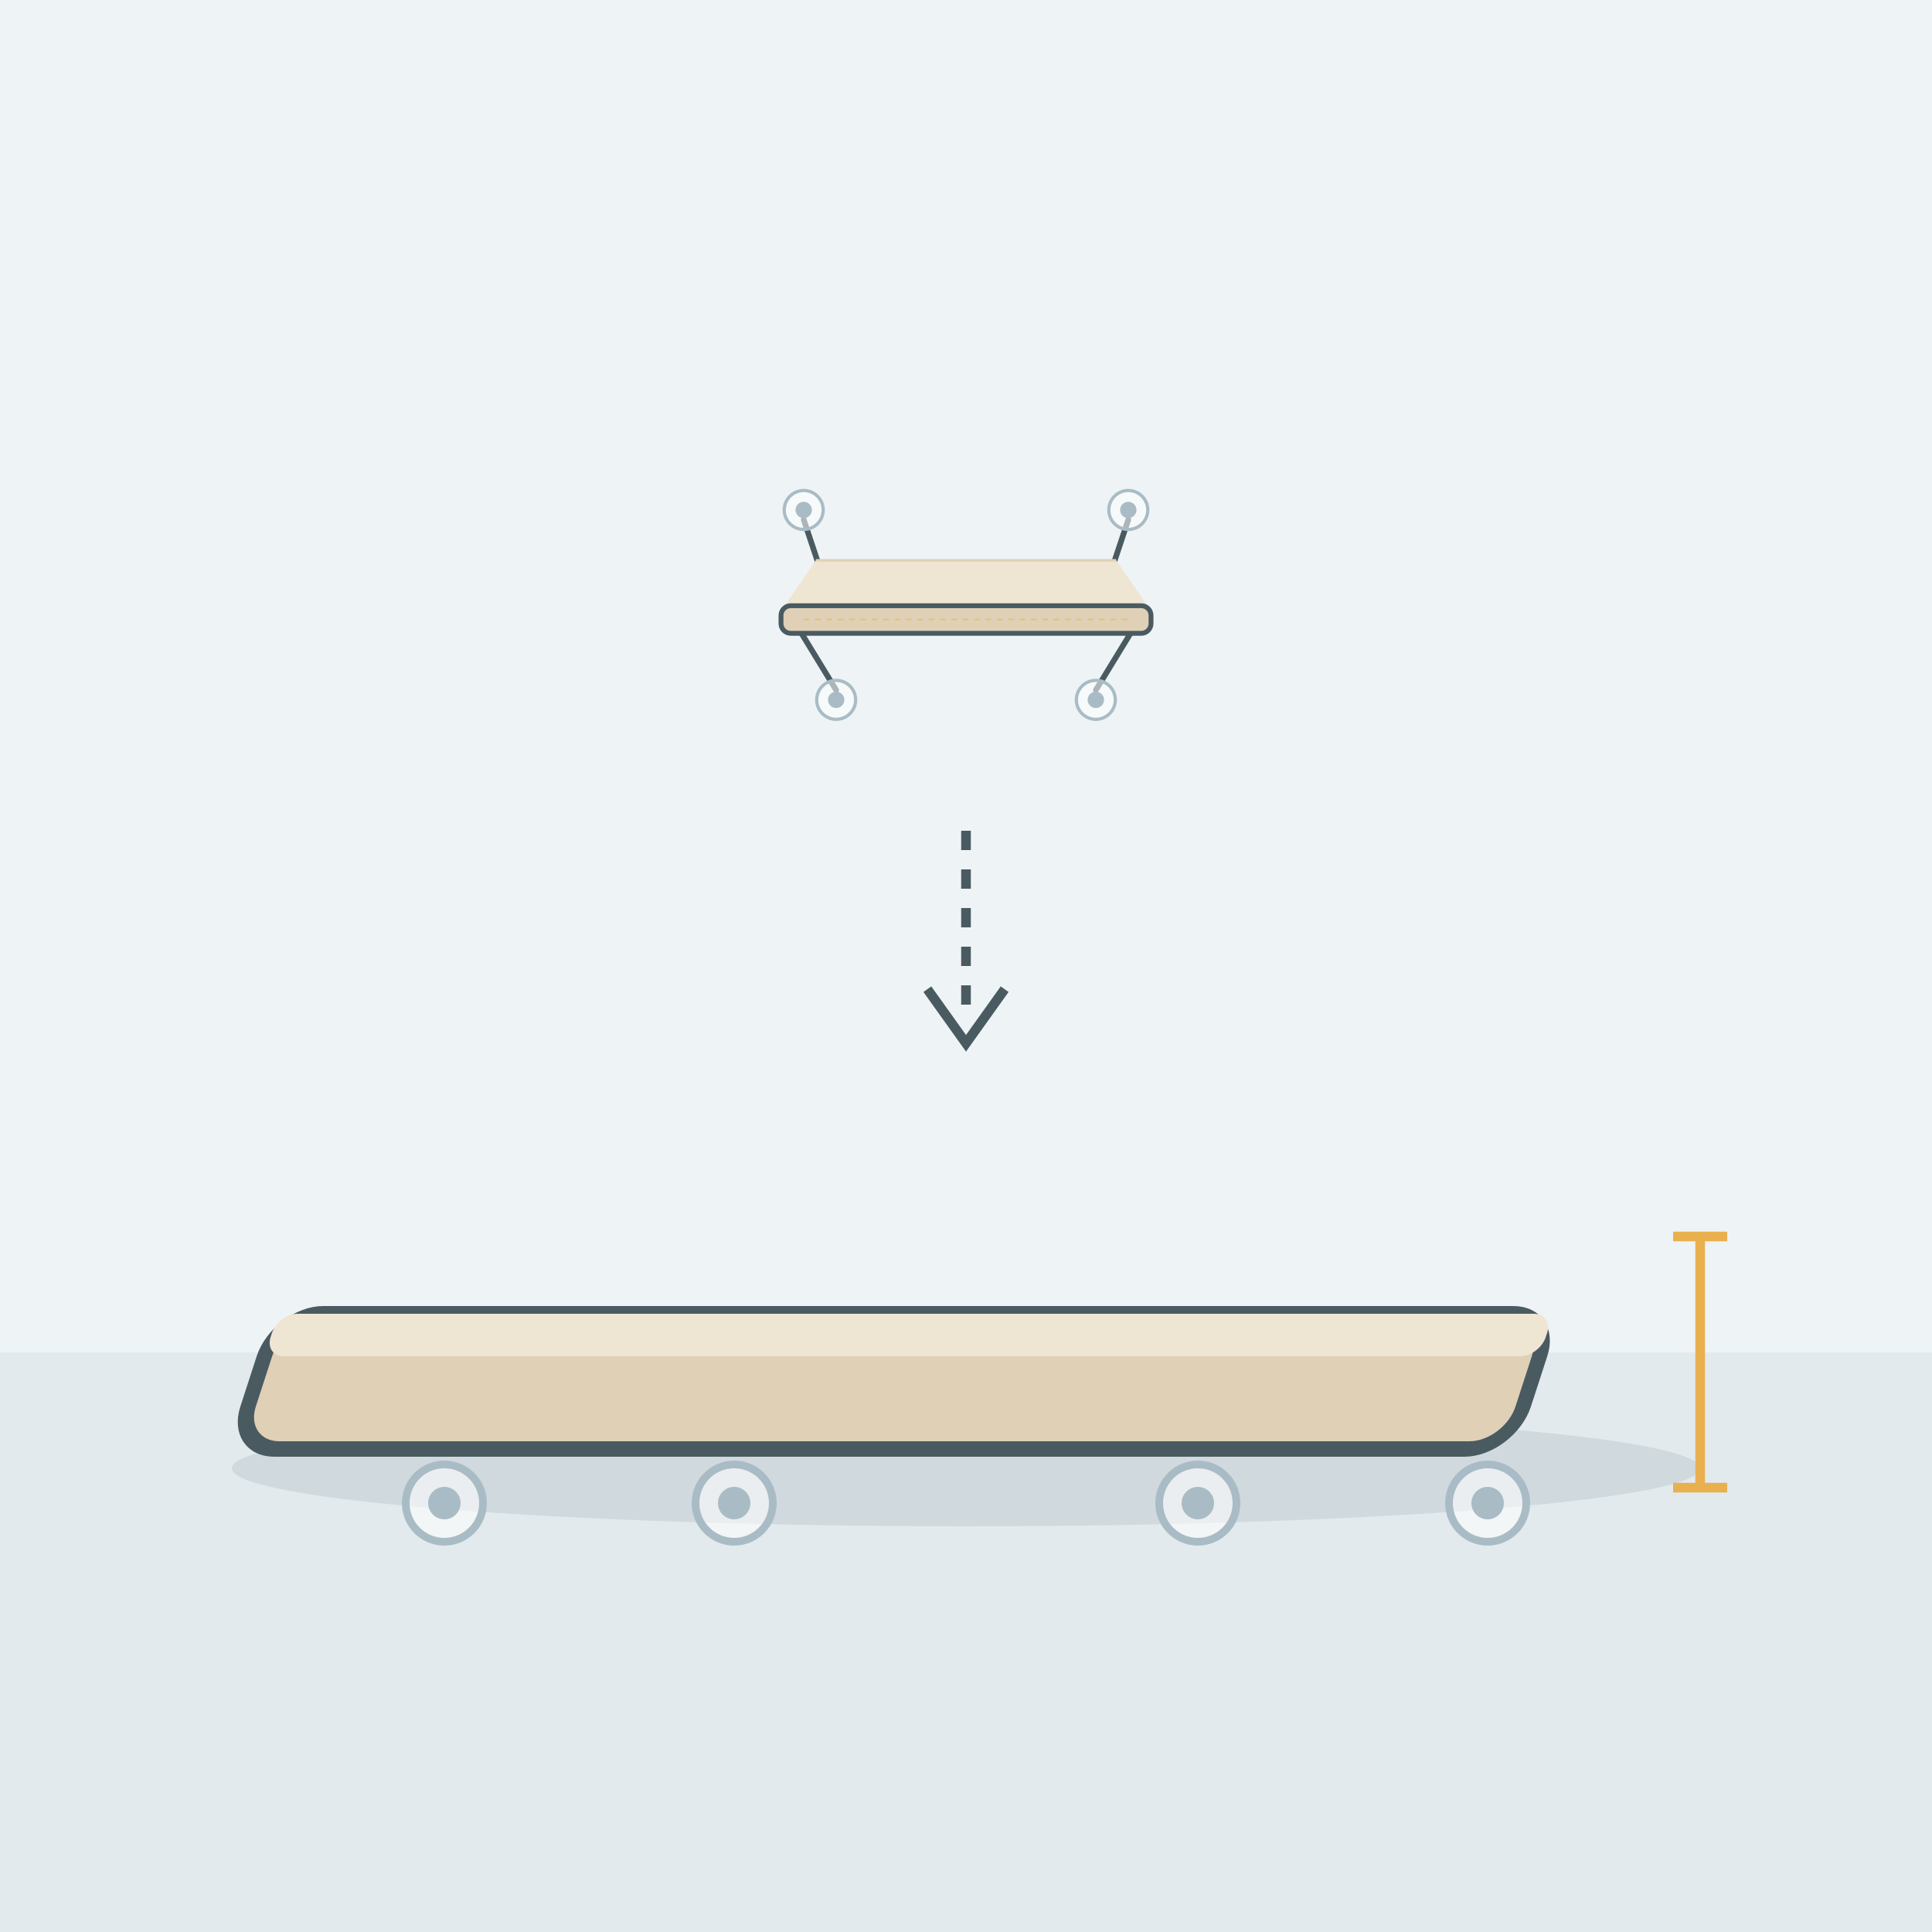
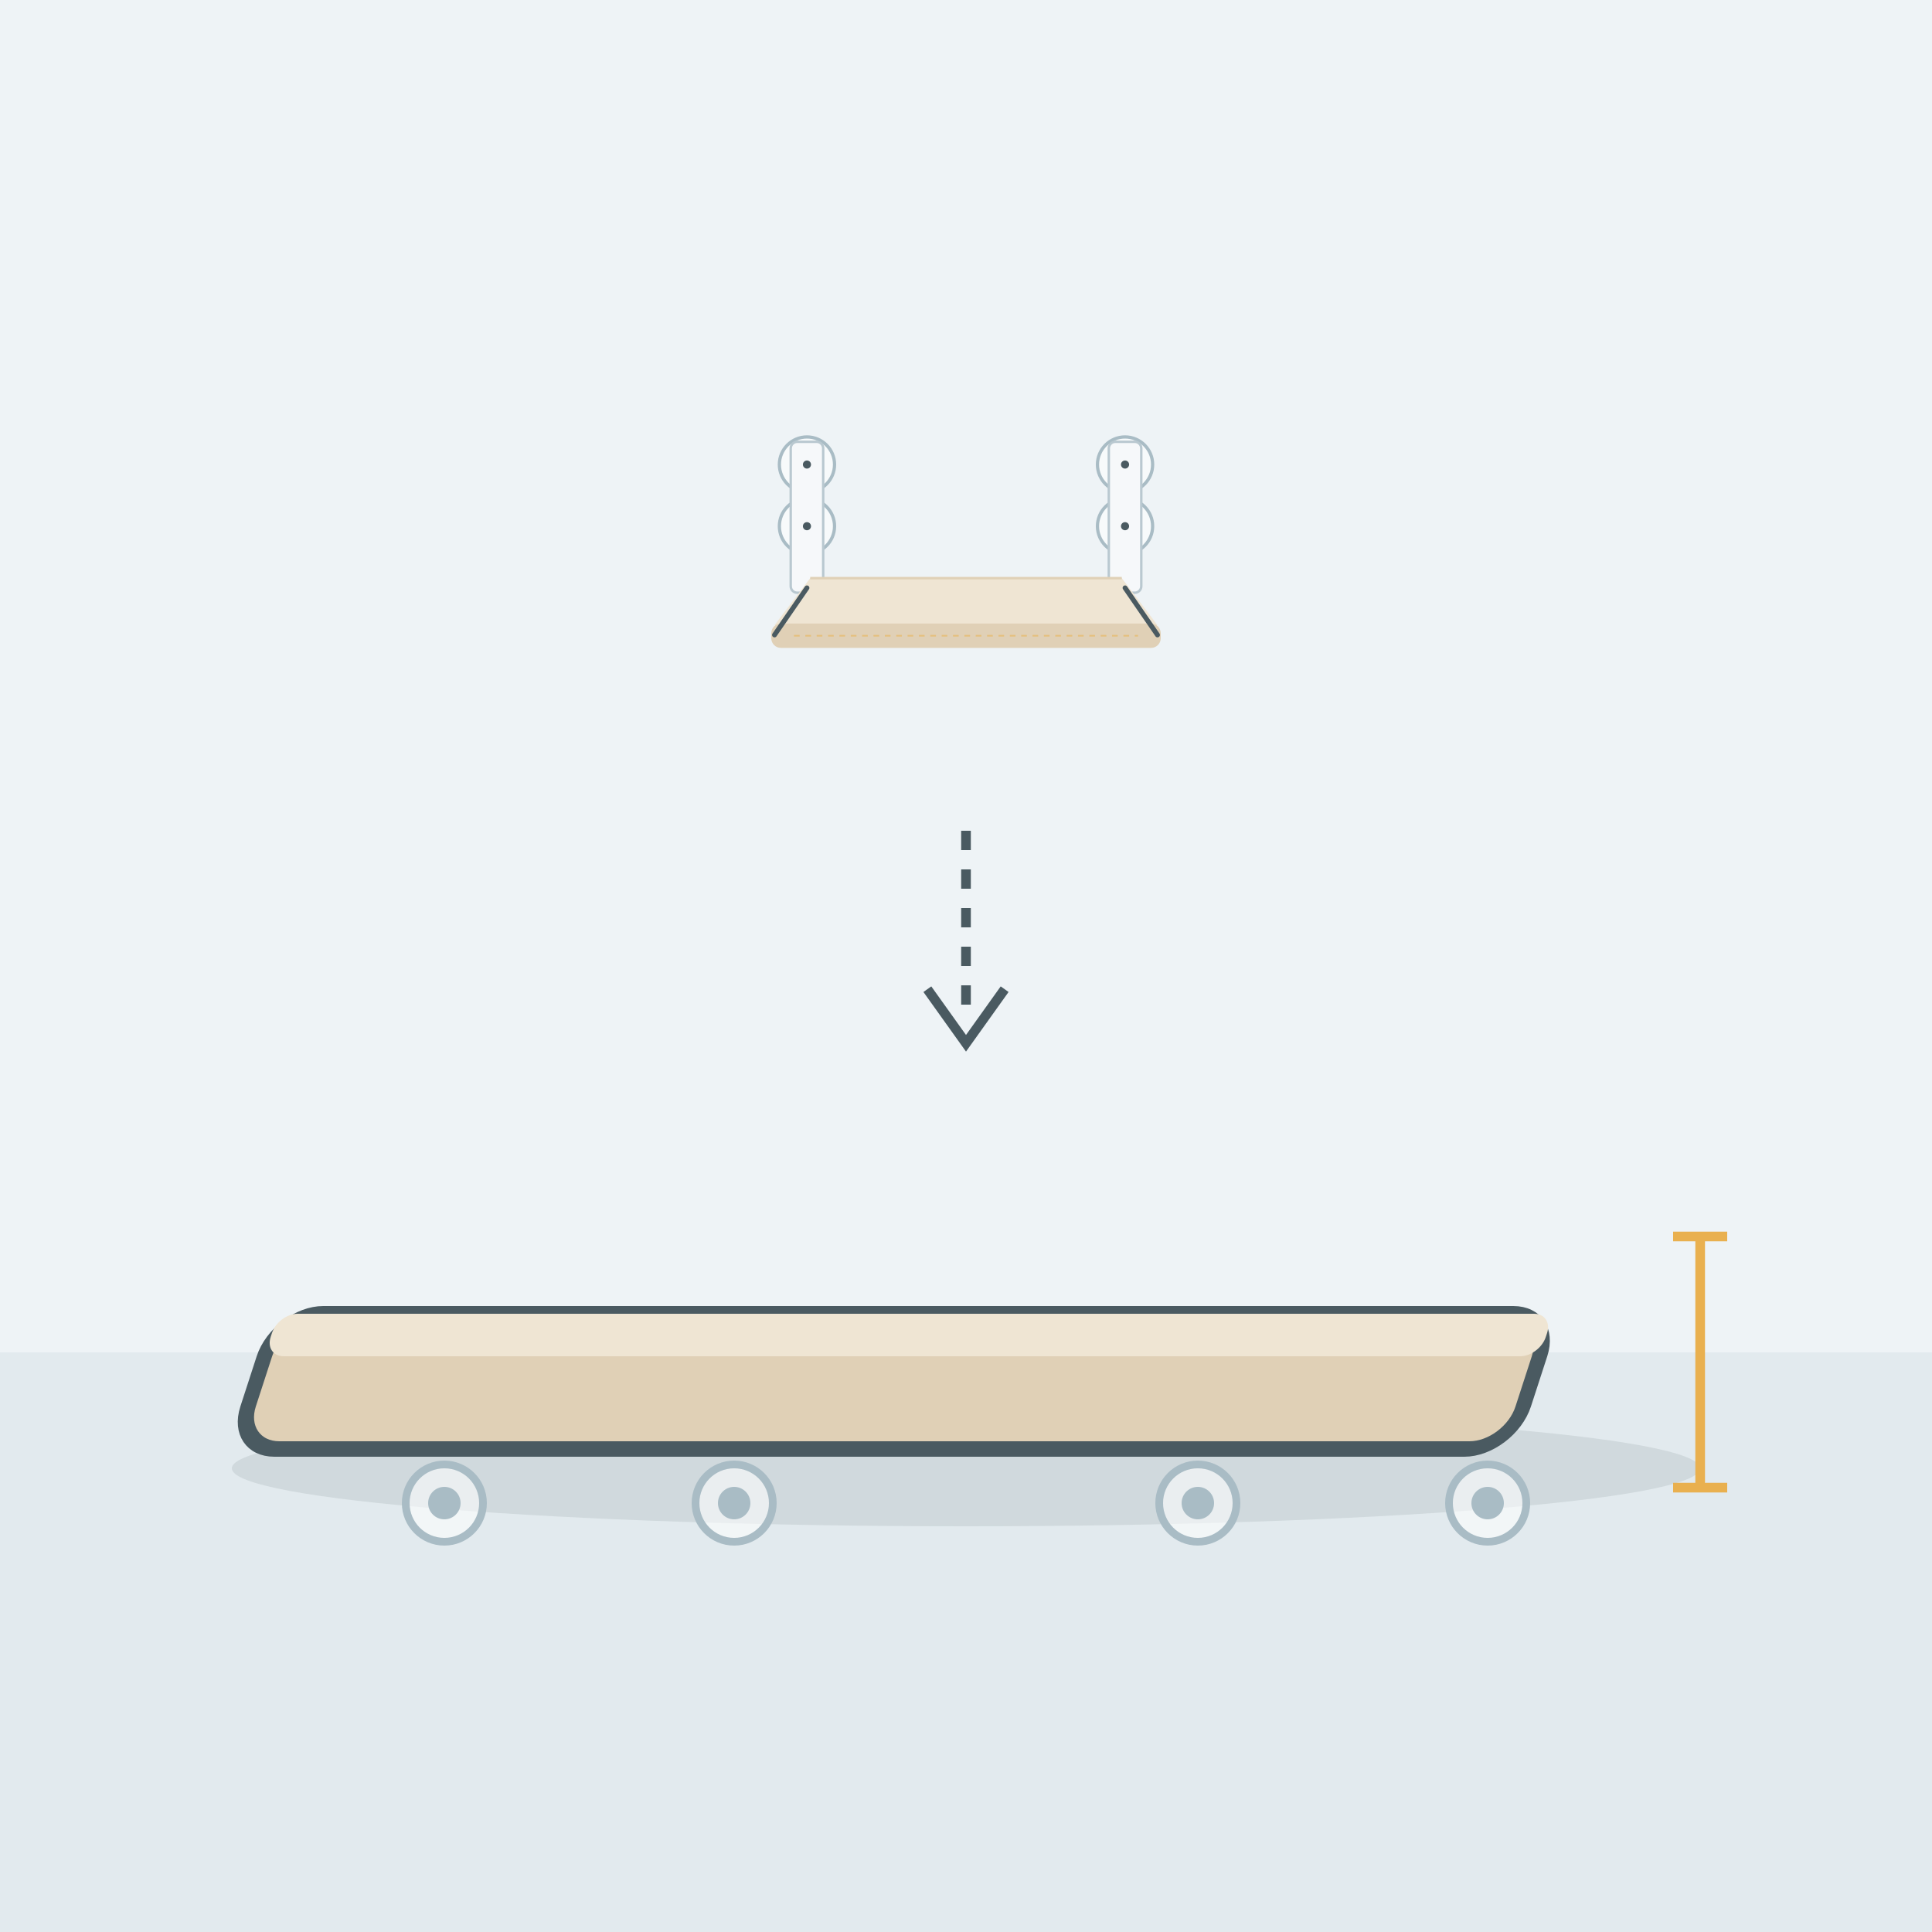
<svg xmlns="http://www.w3.org/2000/svg" viewBox="0 0 1000 1000" width="1000" height="1000">
  <defs />
  <rect width="1000" height="1000" fill="#EEF3F6" />
  <rect y="700" width="1000" height="300" fill="#E2EAEE" />
  <ellipse cx="500" cy="760" rx="380" ry="30" fill="#1F2D33" fill-opacity=".09" />
  <g transform="translate(500 600) skewX(-18)">
    <rect x="-330" y="80" width="660" height="70" rx="22" fill="#E0D0B6" stroke="#4A5A61" stroke-width="8" />
    <rect x="-330" y="80" width="660" height="22" rx="10" fill="#EFE5D3" />
    <path d="M-300 150 L-250 150 M300 150 L250 150" stroke="#4A5A61" stroke-width="8" />
  </g>
  <circle cx="230" cy="778" r="20" fill="#FFFFFF" fill-opacity=".55" stroke="#A9BCC5" stroke-width="4" />
  <circle cx="230" cy="778" r="8.4" fill="#A9BCC5" />
  <circle cx="380" cy="778" r="20" fill="#FFFFFF" fill-opacity=".55" stroke="#A9BCC5" stroke-width="4" />
  <circle cx="380" cy="778" r="8.4" fill="#A9BCC5" />
  <circle cx="620" cy="778" r="20" fill="#FFFFFF" fill-opacity=".55" stroke="#A9BCC5" stroke-width="4" />
  <circle cx="620" cy="778" r="8.4" fill="#A9BCC5" />
  <circle cx="770" cy="778" r="20" fill="#FFFFFF" fill-opacity=".55" stroke="#A9BCC5" stroke-width="4" />
  <circle cx="770" cy="778" r="8.4" fill="#A9BCC5" />
  <path d="M880 640 V770" stroke="#E9B04F" stroke-width="5" />
  <path d="M866 640 H894 M866 770 H894" stroke="#E9B04F" stroke-width="5" />
  <g transform="translate(500 290)">
    <g transform="translate(0 0) scale(0.42)">
-       <path d="M-180 10 L-200 -50 M180 10 L200 -50" stroke="#4A5A61" stroke-width="7" stroke-linecap="round" />
-       <circle cx="-200" cy="-62" r="24" fill="#FFFFFF" fill-opacity=".55" stroke="#A9BCC5" stroke-width="4" />
-       <circle cx="-200" cy="-62" r="10.1" fill="#A9BCC5" />
-       <circle cx="200" cy="-62" r="24" fill="#FFFFFF" fill-opacity=".55" stroke="#A9BCC5" stroke-width="4" />
-       <circle cx="200" cy="-62" r="10.1" fill="#A9BCC5" />
-       <path d="M-215 70 L-160 160 M215 70 L160 160" stroke="#4A5A61" stroke-width="7" stroke-linecap="round" />
-       <circle cx="-160" cy="172" r="24" fill="#FFFFFF" fill-opacity=".55" stroke="#A9BCC5" stroke-width="4" />
-       <circle cx="-160" cy="172" r="10.1" fill="#A9BCC5" />
-       <circle cx="160" cy="172" r="24" fill="#FFFFFF" fill-opacity=".55" stroke="#A9BCC5" stroke-width="4" />
-       <circle cx="160" cy="172" r="10.1" fill="#A9BCC5" />
-       <path d="M-185 0 H185 L225 58 H-225 Z" fill="#EFE5D3" />
-       <path d="M-185 0 H185" stroke="#E0D0B6" stroke-width="3" />
-       <rect x="-228" y="56" width="456" height="34" rx="12" fill="#E0D0B6" />
-       <rect x="-228" y="56" width="456" height="34" rx="12" fill="none" stroke="#4A5A61" stroke-width="6" />
-       <path d="M-200 73 H200" stroke="#E9B04F" stroke-opacity=".55" stroke-width="2" stroke-dasharray="7 7" />
+       <circle cx="-196" cy="-118" r="34" fill="#FFFFFF" fill-opacity=".55" stroke="#A9BCC5" stroke-width="4" />
+       <circle cx="-196" cy="-118" r="14.3" fill="#A9BCC5" />
+       <circle cx="-196" cy="-42" r="34" fill="#FFFFFF" fill-opacity=".55" stroke="#A9BCC5" stroke-width="4" />
+       <circle cx="-196" cy="-42" r="14.3" fill="#A9BCC5" />
+       <rect x="-216" y="-146" width="40" height="186" rx="8" fill="#F6F8FA" stroke="#B9C8D0" stroke-width="3" />
+       <circle cx="-196" cy="-118" r="5" fill="#4A5A61" />
+       <circle cx="-196" cy="-42" r="5" fill="#4A5A61" />
+       <circle cx="196" cy="-118" r="34" fill="#FFFFFF" fill-opacity=".55" stroke="#A9BCC5" stroke-width="4" />
+       <circle cx="196" cy="-118" r="14.3" fill="#A9BCC5" />
+       <circle cx="196" cy="-42" r="34" fill="#FFFFFF" fill-opacity=".55" stroke="#A9BCC5" stroke-width="4" />
+       <circle cx="196" cy="-42" r="14.3" fill="#A9BCC5" />
+       <rect x="176" y="-146" width="40" height="186" rx="8" fill="#F6F8FA" stroke="#B9C8D0" stroke-width="3" />
+       <circle cx="196" cy="-118" r="5" fill="#4A5A61" />
+       <circle cx="196" cy="-42" r="5" fill="#4A5A61" />
+       <path d="M-192 22 H192 L236 80 H-236 Z" fill="#EFE5D3" />
+       <path d="M-192 22 H192" stroke="#E0D0B6" stroke-width="3" />
+       <rect x="-240" y="78" width="480" height="30" rx="12" fill="#E0D0B6" />
+       <path d="M-196 34 L-236 92 M196 34 L236 92" stroke="#4A5A61" stroke-width="6" stroke-linecap="round" />
+       <path d="M-212 93 H212" stroke="#E9B04F" stroke-opacity=".55" stroke-width="2" stroke-dasharray="7 7" />
    </g>
  </g>
  <path d="M500 430 V530" stroke="#4A5A61" stroke-width="5" stroke-dasharray="10 10" />
  <path d="M480 512 L500 540 L520 512" fill="none" stroke="#4A5A61" stroke-width="5" />
</svg>
